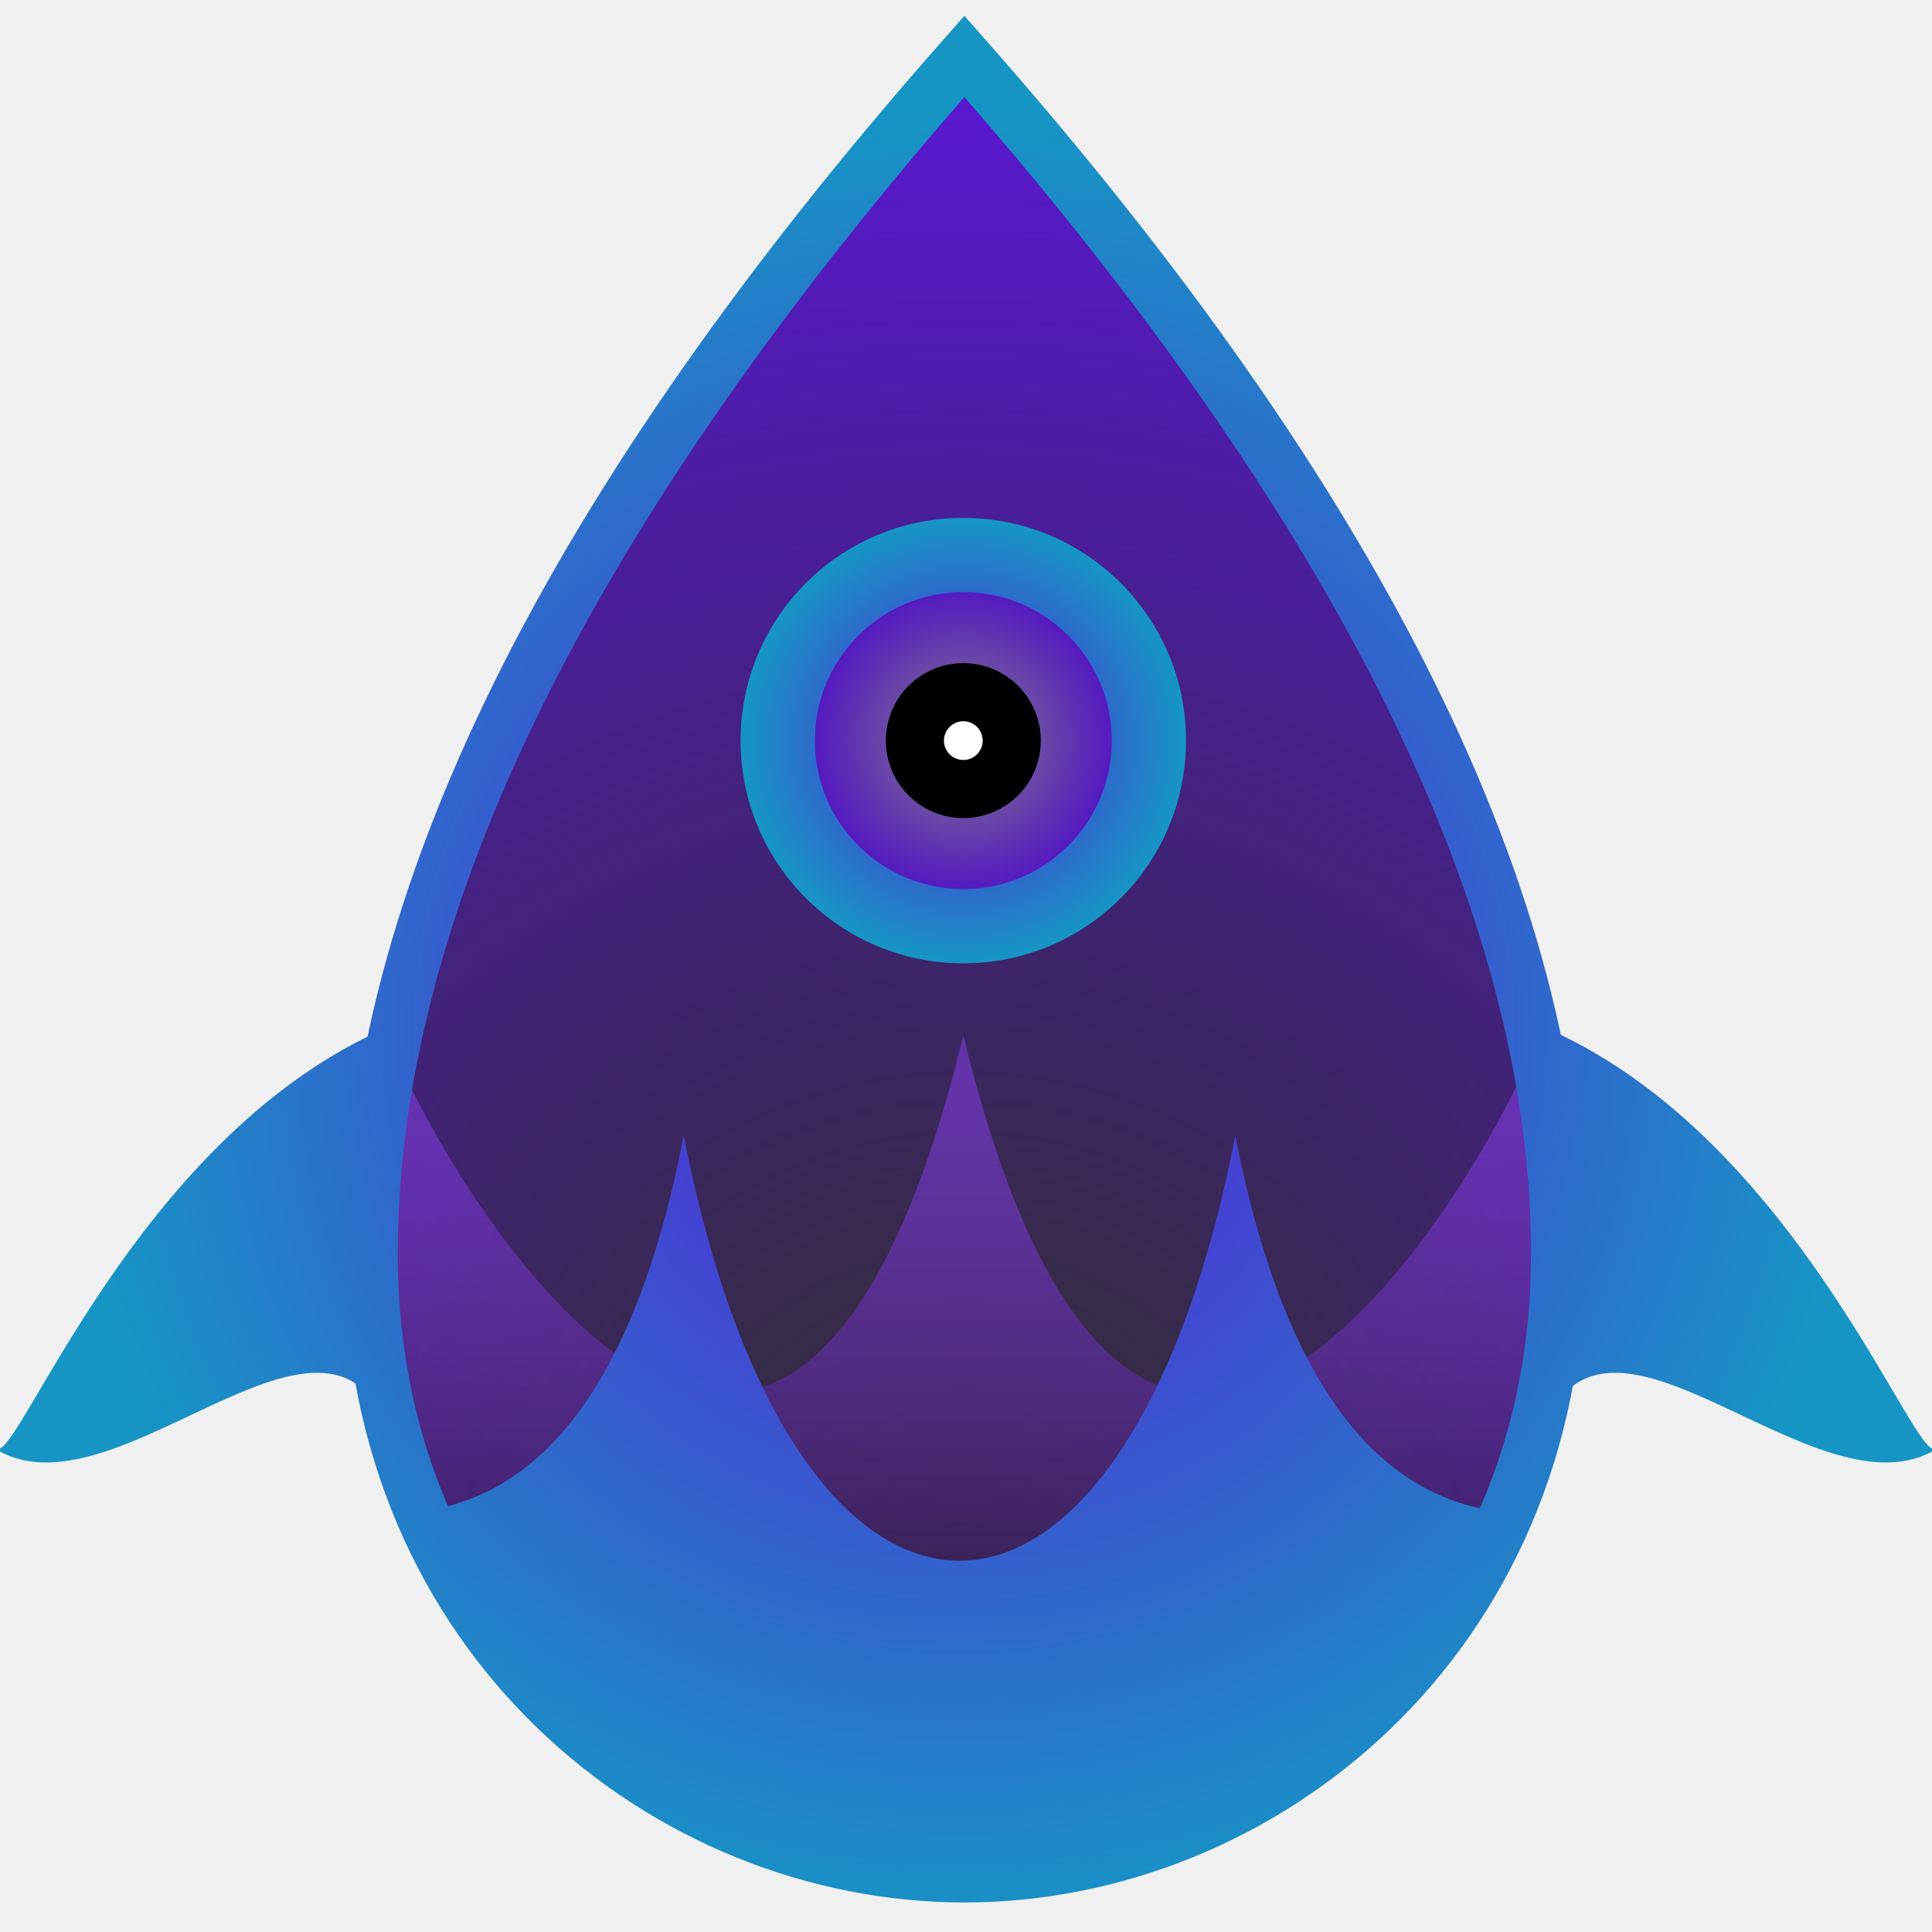
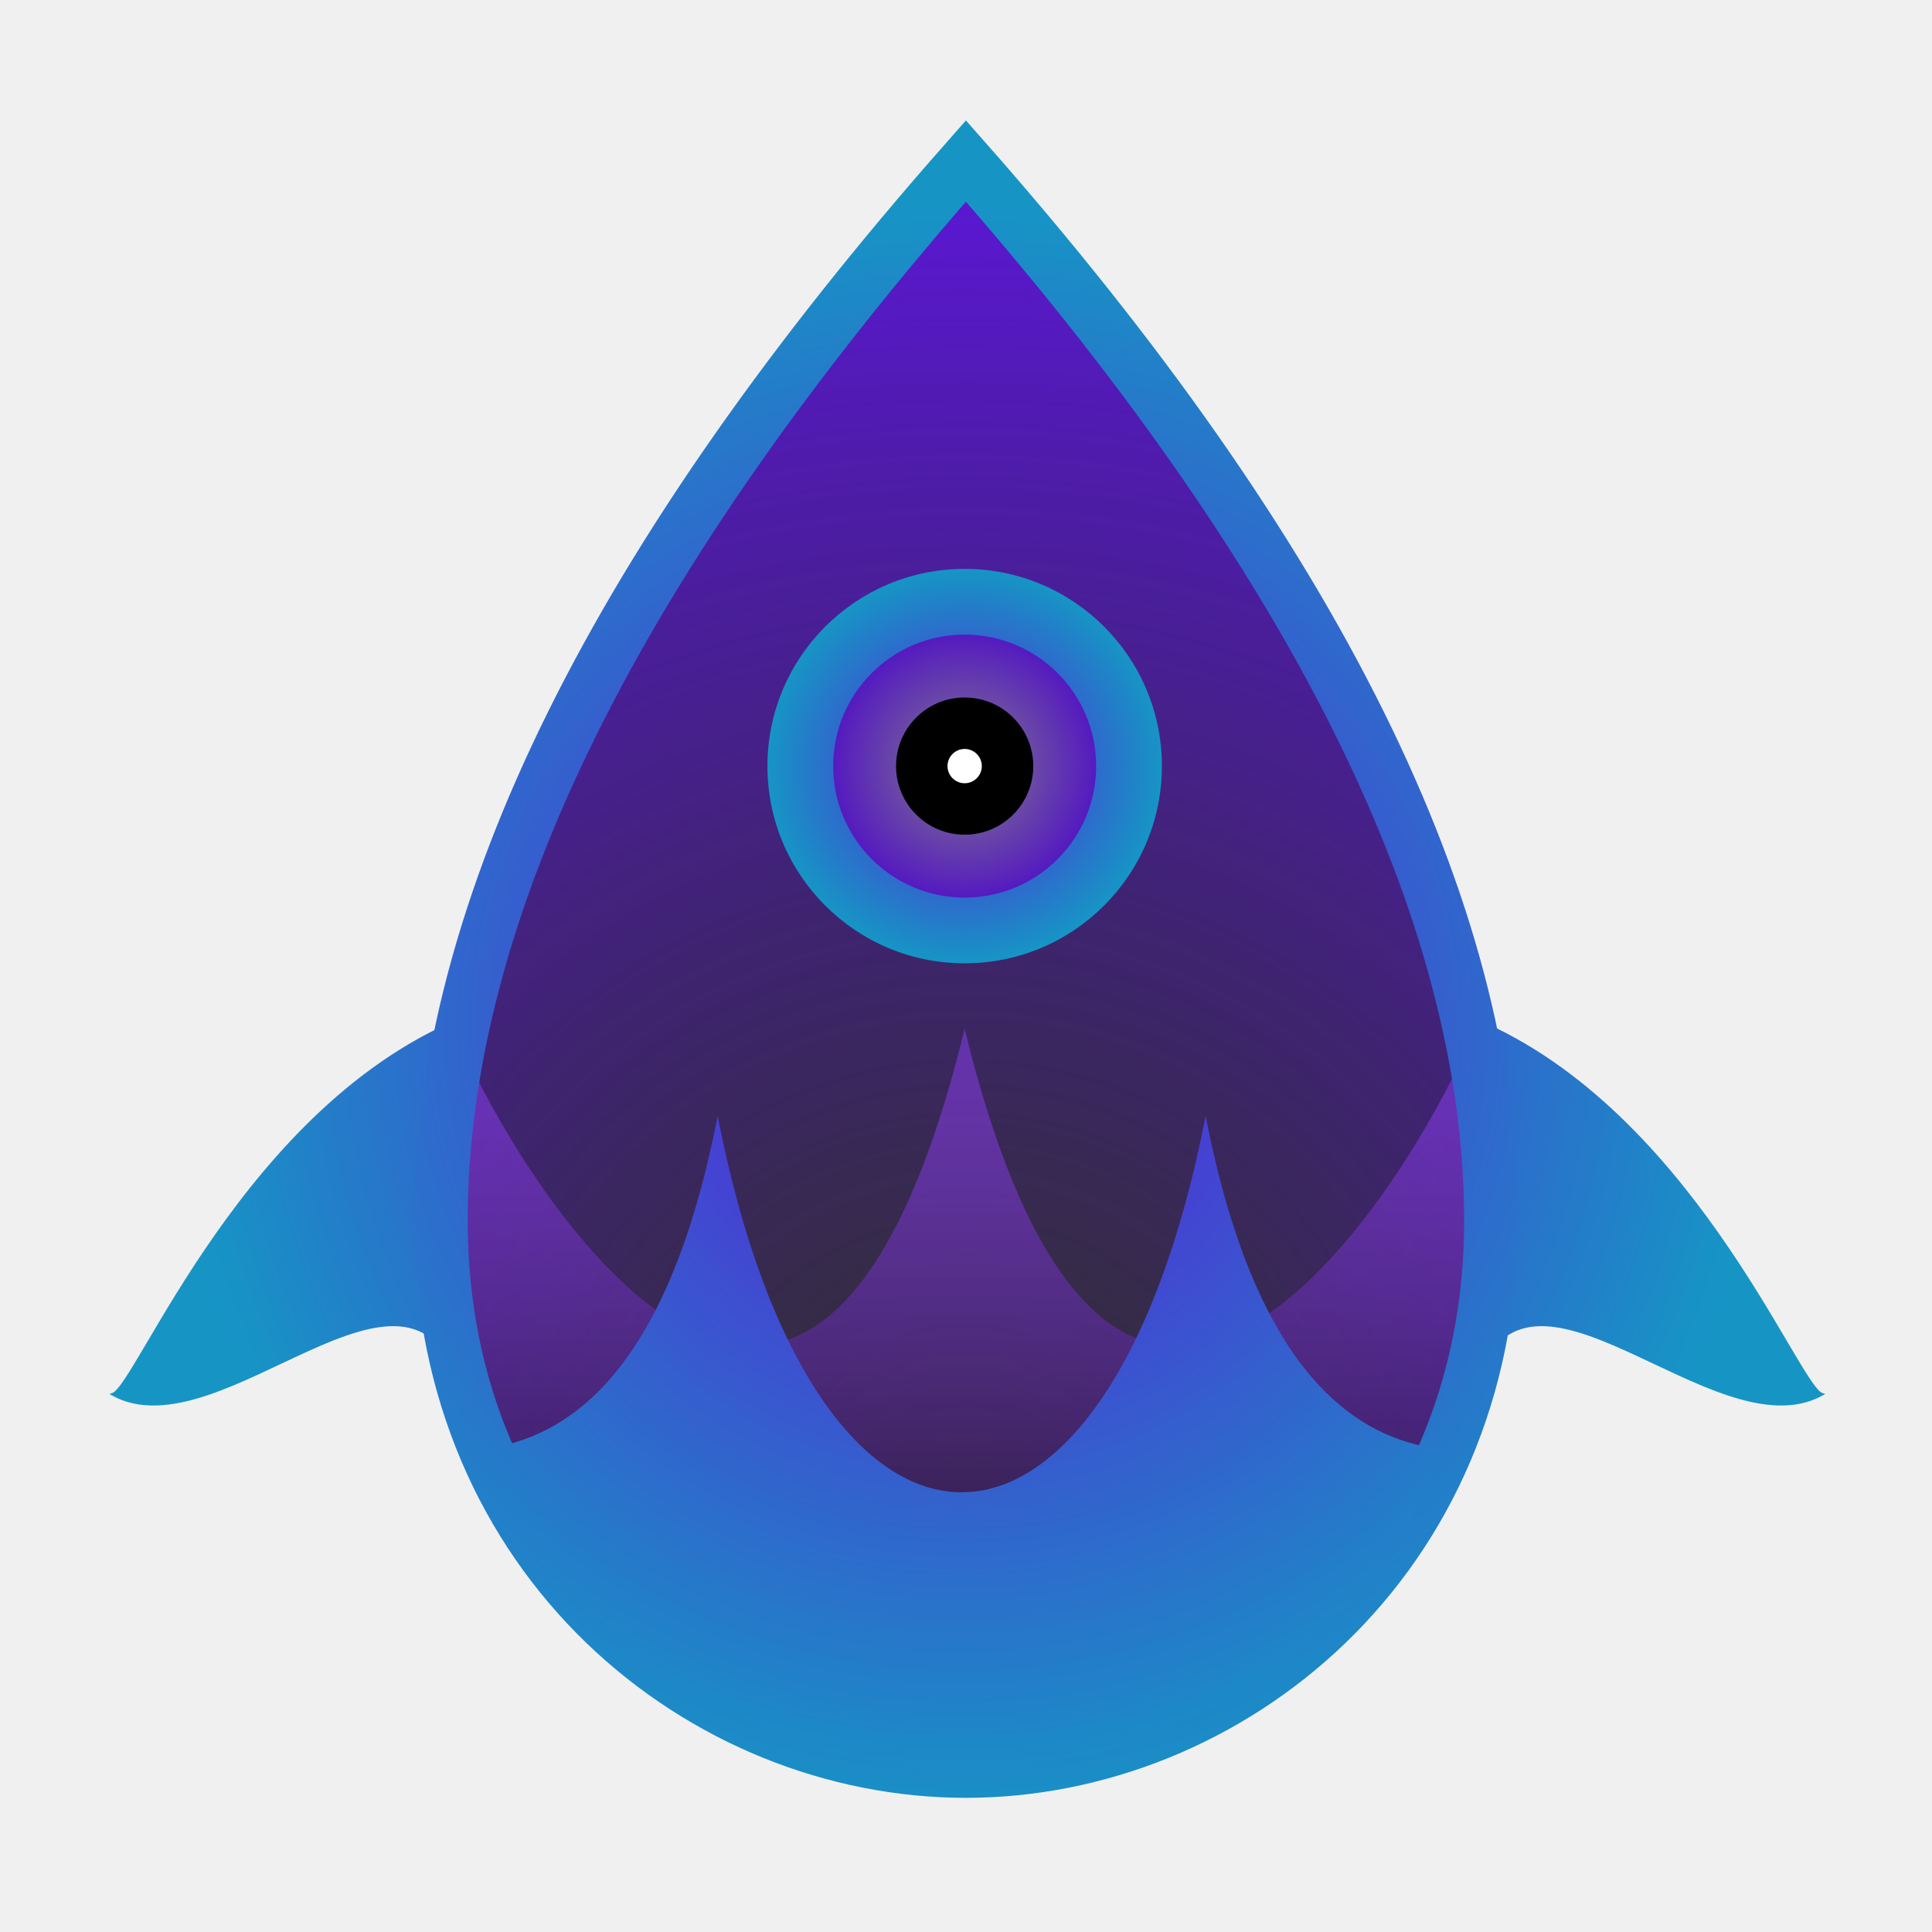
<svg xmlns="http://www.w3.org/2000/svg" xmlns:xlink="http://www.w3.org/1999/xlink" width="720px" height="720px" viewBox="0 0 720 720" version="1.1">
  <defs>
-     <radialGradient cx="50%" cy="83.599%" fx="50%" fy="83.599%" r="133.333%" gradientTransform="translate(0.5,0.835994),scale(1,0.638806),rotate(-90),translate(-0.5,-0.835994)" id="radialGradient-1">
+     <radialGradient cx="50%" cy="83.599%" fx="50%" fy="83.599%" r="133.267%" gradientTransform="translate(0.5,0.835994),scale(1,0.639123),rotate(-90),translate(-0.5,-0.835994)" id="radialGradient-1">
      <stop stop-color="#000000" stop-opacity="0.8" offset="0%" />
      <stop stop-color="#5C17D9" offset="100%" />
    </radialGradient>
-     <path d="M214,0 C71.333,165.151 0,312.179 0,441.083 C0,582.727 107,670 214,670 C321,670 428,582.727 428,441.083 C428,312.179 356.667,165.151 214,0 Z" id="path-2" />
+     <path d="M189.5,0 C63.167,146.171 0,276.302 0,390.392 C0,515.757 94.75,593 189.5,593 C284.25,593 379,515.757 379,390.392 C379,276.302 315.833,146.171 189.5,0 Z" id="path-2" />
    <linearGradient x1="50%" y1="100%" x2="50%" y2="11.209%" id="linearGradient-4">
      <stop stop-color="#000000" stop-opacity="0.8" offset="0%" />
      <stop stop-color="#9340FF" stop-opacity="0.466" offset="100%" />
    </linearGradient>
-     <radialGradient cx="238.94%" cy="3.867%" fx="238.94%" fy="3.867%" r="222.81%" gradientTransform="translate(2.389395,0.038672),scale(1,0.919023),rotate(90),translate(-2.389395,-0.038672)" id="radialGradient-5">
+     <radialGradient cx="238.94%" cy="3.867%" fx="238.94%" fy="3.867%" r="222.869%" gradientTransform="translate(2.389395,0.038672),scale(1,0.91878),rotate(90),translate(-2.389395,-0.038672)" id="radialGradient-5">
      <stop stop-color="#5D17D9" offset="0%" />
      <stop stop-color="#1695C5" offset="100%" />
    </radialGradient>
-     <radialGradient cx="239.372%" cy="4.674%" fx="239.372%" fy="4.674%" r="221.665%" gradientTransform="translate(2.393725,0.046745),scale(1,0.919023),rotate(90),translate(-2.393725,-0.046745)" id="radialGradient-6">
+     <radialGradient cx="239.372%" cy="4.674%" fx="239.372%" fy="4.674%" r="221.724%" gradientTransform="translate(2.393725,0.046745),scale(1,0.91878),rotate(90),translate(-2.393725,-0.046745)" id="radialGradient-6">
      <stop stop-color="#5D17D9" offset="0%" />
      <stop stop-color="#1695C5" offset="100%" />
    </radialGradient>
-     <radialGradient cx="-138.105%" cy="4.569%" fx="-138.105%" fy="4.569%" r="221.947%" gradientTransform="translate(-1.381048,0.045693),scale(1,0.919023),rotate(90),translate(1.381048,-0.045693)" id="radialGradient-7">
+     <radialGradient cx="-138.105%" cy="4.569%" fx="-138.105%" fy="4.569%" r="222.005%" gradientTransform="translate(-1.381048,0.045693),scale(1,0.91878),rotate(90),translate(1.381048,-0.045693)" id="radialGradient-7">
      <stop stop-color="#5D17D9" offset="0%" />
      <stop stop-color="#1695C5" offset="100%" />
    </radialGradient>
-     <radialGradient cx="-141.321%" cy="3.1250012e-05%" fx="-141.321%" fy="3.1250012e-05%" r="226.439%" gradientTransform="translate(-1.413214,0),scale(1,0.919023),rotate(90),translate(1.413214,-0)" id="radialGradient-8">
+     <radialGradient cx="-141.321%" cy="3.1250012e-05%" fx="-141.321%" fy="3.1250012e-05%" r="226.499%" gradientTransform="translate(-1.413214,0),scale(1,0.91878),rotate(90),translate(1.413214,-0)" id="radialGradient-8">
      <stop stop-color="#5D17D9" offset="0%" />
      <stop stop-color="#1695C5" offset="100%" />
    </radialGradient>
-     <radialGradient cx="50%" cy="53.441%" fx="50%" fy="53.441%" r="77.476%" gradientTransform="translate(0.5,0.534413),scale(1,0.652415),rotate(90),translate(-0.5,-0.534413)" id="radialGradient-9">
+     <radialGradient cx="50%" cy="53.441%" fx="50%" fy="53.441%" r="77.497%" gradientTransform="translate(0.5,0.534413),scale(1,0.652243),rotate(90),translate(-0.5,-0.534413)" id="radialGradient-9">
      <stop stop-color="#5E17D9" offset="0%" />
      <stop stop-color="#1695C5" offset="100%" />
    </radialGradient>
-     <path d="M221.169,0 C73.723,167.123 0,315.907 0,446.35 C0,589.685 110.584,678 221.169,678 C331.753,678 442.337,589.685 442.337,446.35 C442.337,315.907 368.614,167.123 221.169,0 Z" id="path-10" />
-     <radialGradient cx="50%" cy="-13.012%" fx="50%" fy="-13.012%" r="113.012%" gradientTransform="translate(0.5,-0.130121),scale(0.48543,1),rotate(90),translate(-0.5,0.130121)" id="radialGradient-12">
+     <path d="M195.673,0 C65.224,147.897 0,279.563 0,395 C0,521.845 97.836,600 195.673,600 C293.509,600 391.346,521.845 391.346,395 C391.346,279.563 326.121,147.897 195.673,0 Z" id="path-10" />
+     <radialGradient cx="50%" cy="-13.012%" fx="50%" fy="-13.012%" r="113.012%" gradientTransform="translate(0.5,-0.130121),scale(0.485558,1),rotate(90),translate(-0.5,0.130121)" id="radialGradient-12">
      <stop stop-color="#5D17D9" offset="0%" />
      <stop stop-color="#1695C5" offset="100%" />
    </radialGradient>
    <radialGradient cx="50%" cy="50%" fx="50%" fy="50%" r="50%" id="radialGradient-13">
      <stop stop-color="#5D17D9" offset="0%" />
      <stop stop-color="#1695C5" offset="100%" />
    </radialGradient>
    <radialGradient cx="50%" cy="50%" fx="50%" fy="50%" r="50%" id="radialGradient-14">
      <stop stop-color="#817C8A" offset="0%" />
      <stop stop-color="#551AC0" offset="100%" />
    </radialGradient>
  </defs>
-   <g id="Constellation" stroke="none" stroke-width="1" fill="none" fill-rule="evenodd">
-     <g id="bloob-blue" transform="translate(0, 21)">
-       <g id="drop" transform="translate(145, 4)">
+   <g id="Atmanautica" stroke="none" stroke-width="1" fill="none" fill-rule="evenodd">
+     <g id="bloob-blue" transform="translate(42, 60)">
+       <g id="drop" transform="translate(128, 4)">
        <g id="drop-fill" fill="url(#radialGradient-1)" fill-rule="nonzero">
-           <path d="M214,0 C71.333,165.151 0,312.179 0,441.083 C0,582.727 107,670 214,670 C321,670 428,582.727 428,441.083 C428,312.179 356.667,165.151 214,0 Z" id="path-2" />
+           <path d="M189.5,0 C63.167,146.171 0,276.302 0,390.392 C0,515.757 94.75,593 189.5,593 C284.25,593 379,515.757 379,390.392 C379,276.302 315.833,146.171 189.5,0 Z" id="path-2" />
        </g>
        <g id="wave-center-Clipped">
          <mask id="mask-3" fill="white">
            <use xlink:href="#path-2" />
          </mask>
          <g id="path-2" />
-           <path d="M-108.202,493.118 C-72.402,493.118 -36.602,449.032 -0.801,360.862 C25.914,426.658 149.56,625.373 214,360.862 C278.44,625.373 401.817,427.321 428.801,360.862 C482.502,493.118 536.202,493.118 536.202,493.118 C536.202,493.118 518.312,679.623 214,679.623 C11.126,679.623 -96.275,617.454 -108.202,493.118 Z" id="wave-center" fill="url(#linearGradient-4)" fill-rule="nonzero" mask="url(#mask-3)" />
+           <path d="M-95.815,436.446 C-64.113,436.446 -32.411,397.427 -0.71,319.39 C22.947,377.624 132.437,553.502 189.5,319.39 C246.563,553.502 355.814,378.211 379.71,319.39 C427.262,436.446 474.815,436.446 474.815,436.446 C474.815,436.446 458.972,601.517 189.5,601.517 C9.852,601.517 -85.253,546.493 -95.815,436.446 Z" id="wave-center" fill="url(#linearGradient-4)" fill-rule="nonzero" mask="url(#mask-3)" />
        </g>
      </g>
-       <g id="case" transform="translate(0, 0)">
-         <g id="wings" transform="translate(0, 360.0372)" fill-rule="nonzero">
-           <path d="M150.25,0.01 C56.195,36.525 10.665,155.694 0,159.346 C45.34,184.249 124.948,85.841 146.642,155.417 C133.783,71.027 149.798,-0.972 150.25,0.01 Z" id="wing-left" stroke="url(#radialGradient-6)" fill="url(#radialGradient-5)" />
-           <path d="M569.75,0.01 C663.805,36.525 709.335,155.694 720,159.346 C674.66,184.249 595.052,85.841 573.358,155.417 C586.217,71.027 570.202,-0.972 569.75,0.01 Z" id="wing-right" stroke="url(#radialGradient-8)" fill="url(#radialGradient-7)" />
+       <g id="case">
+         <g id="wings" transform="translate(0, 318.617)" fill-rule="nonzero">
+           <path d="M132.93,0.009 C49.717,32.323 9.436,137.782 0,141.014 C40.114,163.052 110.545,75.966 129.737,137.537 C118.361,62.856 132.53,-0.86 132.93,0.009 Z" id="wing-left" stroke="url(#radialGradient-6)" fill="url(#radialGradient-5)" />
+           <path d="M504.07,0.009 C587.283,32.323 627.564,137.782 637,141.014 C596.886,163.052 526.455,75.966 507.263,137.537 C518.639,62.856 504.47,-0.86 504.07,0.009 Z" id="wing-right" stroke="url(#radialGradient-8)" fill="url(#radialGradient-7)" />
        </g>
-         <g id="drop-rim" stroke-linecap="round" transform="translate(138.2304, 0)" stroke="url(#radialGradient-9)" stroke-width="20">
-           <path d="M221.169,0 C73.723,167.123 0,315.907 0,446.35 C0,589.685 110.584,678 221.169,678 C331.753,678 442.337,589.685 442.337,446.35 C442.337,315.907 368.614,167.123 221.169,0 Z" id="path-10" />
+         <g id="drop-rim" stroke-linecap="round" transform="translate(122.2955, 0)" stroke="url(#radialGradient-9)" stroke-width="20">
+           <path d="M195.673,0 C65.224,147.897 0,279.563 0,395 C0,521.845 97.836,600 195.673,600 C293.509,600 391.346,521.845 391.346,395 C391.346,279.563 326.121,147.897 195.673,0 Z" id="path-10" />
        </g>
-         <g id="wave-around-Clipped" transform="translate(138.2304, 0)">
+         <g id="wave-around-Clipped" transform="translate(122.2955, 0)">
          <mask id="mask-11" fill="white">
            <use xlink:href="#path-10" />
          </mask>
          <g id="path-10" />
-           <path d="M-88.948,507.786 C20.674,578.236 89.189,543.011 116.594,402.112 C157.703,613.461 281.028,613.461 322.137,402.112 C349.543,543.011 418.057,578.236 527.679,507.786 C467.27,636.89 364.498,701.441 219.366,701.441 C74.233,701.441 -28.538,636.89 -88.948,507.786 Z" id="wave-around" fill="url(#radialGradient-12)" fill-rule="nonzero" mask="url(#mask-11)" />
+           <path d="M-78.694,449.368 C18.291,511.713 78.907,480.541 103.154,355.851 C139.523,542.885 248.632,542.885 285.002,355.851 C309.248,480.541 369.864,511.713 466.85,449.368 C413.404,563.619 322.48,620.745 194.078,620.745 C65.675,620.745 -25.249,563.619 -78.694,449.368 Z" id="wave-around" fill="url(#radialGradient-12)" fill-rule="nonzero" mask="url(#mask-11)" />
        </g>
      </g>
-       <g id="ajnas" transform="translate(276, 172)" fill-rule="nonzero">
+       <g id="ajnas" transform="translate(244, 152)" fill-rule="nonzero">
        <g id="ajna-1/2">
-           <circle id="white" fill="url(#radialGradient-13)" cx="83" cy="83" r="83" />
-           <circle id="iris" fill="url(#radialGradient-14)" cx="83" cy="83" r="55.333" />
-           <circle id="pupil" fill="#000000" cx="83" cy="83" r="28.87" />
-           <circle id="dot" fill="#FFFFFF" cx="83" cy="83" r="7.217" />
+           <circle id="white" fill="url(#radialGradient-13)" cx="73.5" cy="73.5" r="73.5" />
+           <circle id="iris" fill="url(#radialGradient-14)" cx="73.5" cy="73.5" r="49" />
+           <circle id="pupil" fill="#000000" cx="73.5" cy="73.5" r="25.565" />
+           <circle id="dot" fill="#FFFFFF" cx="73.5" cy="73.5" r="6.391" />
        </g>
      </g>
    </g>
  </g>
</svg>
